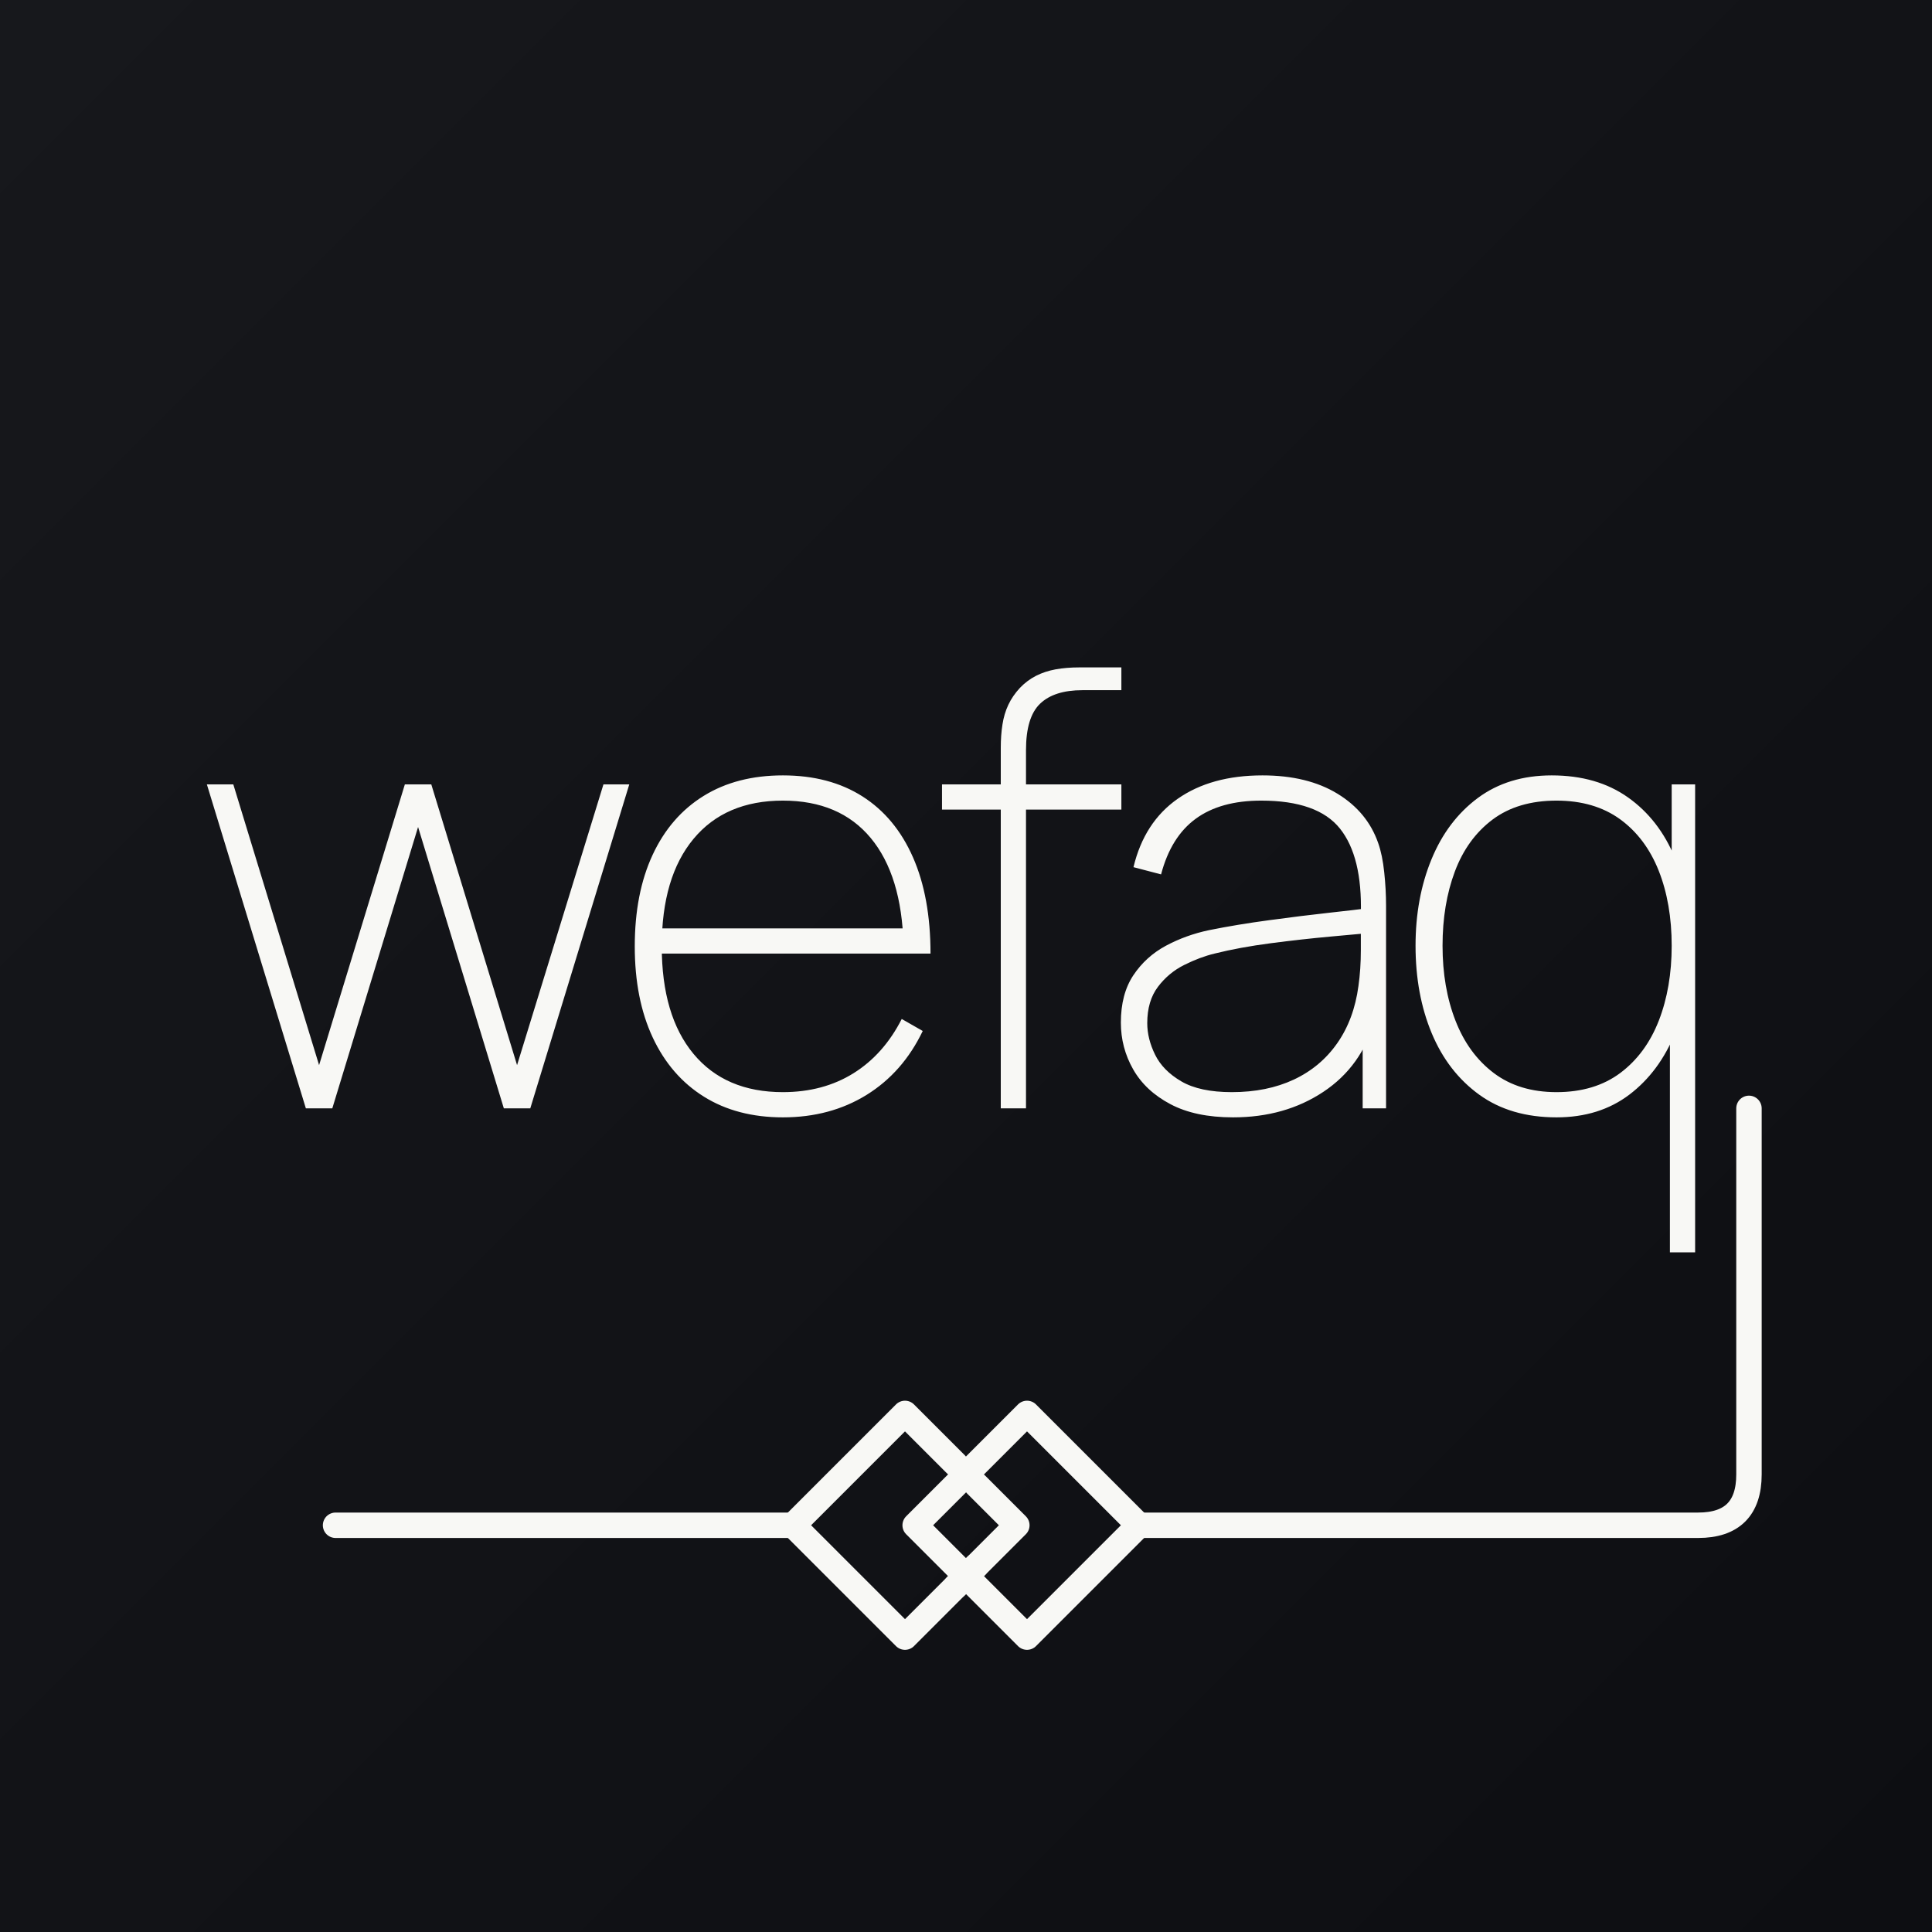
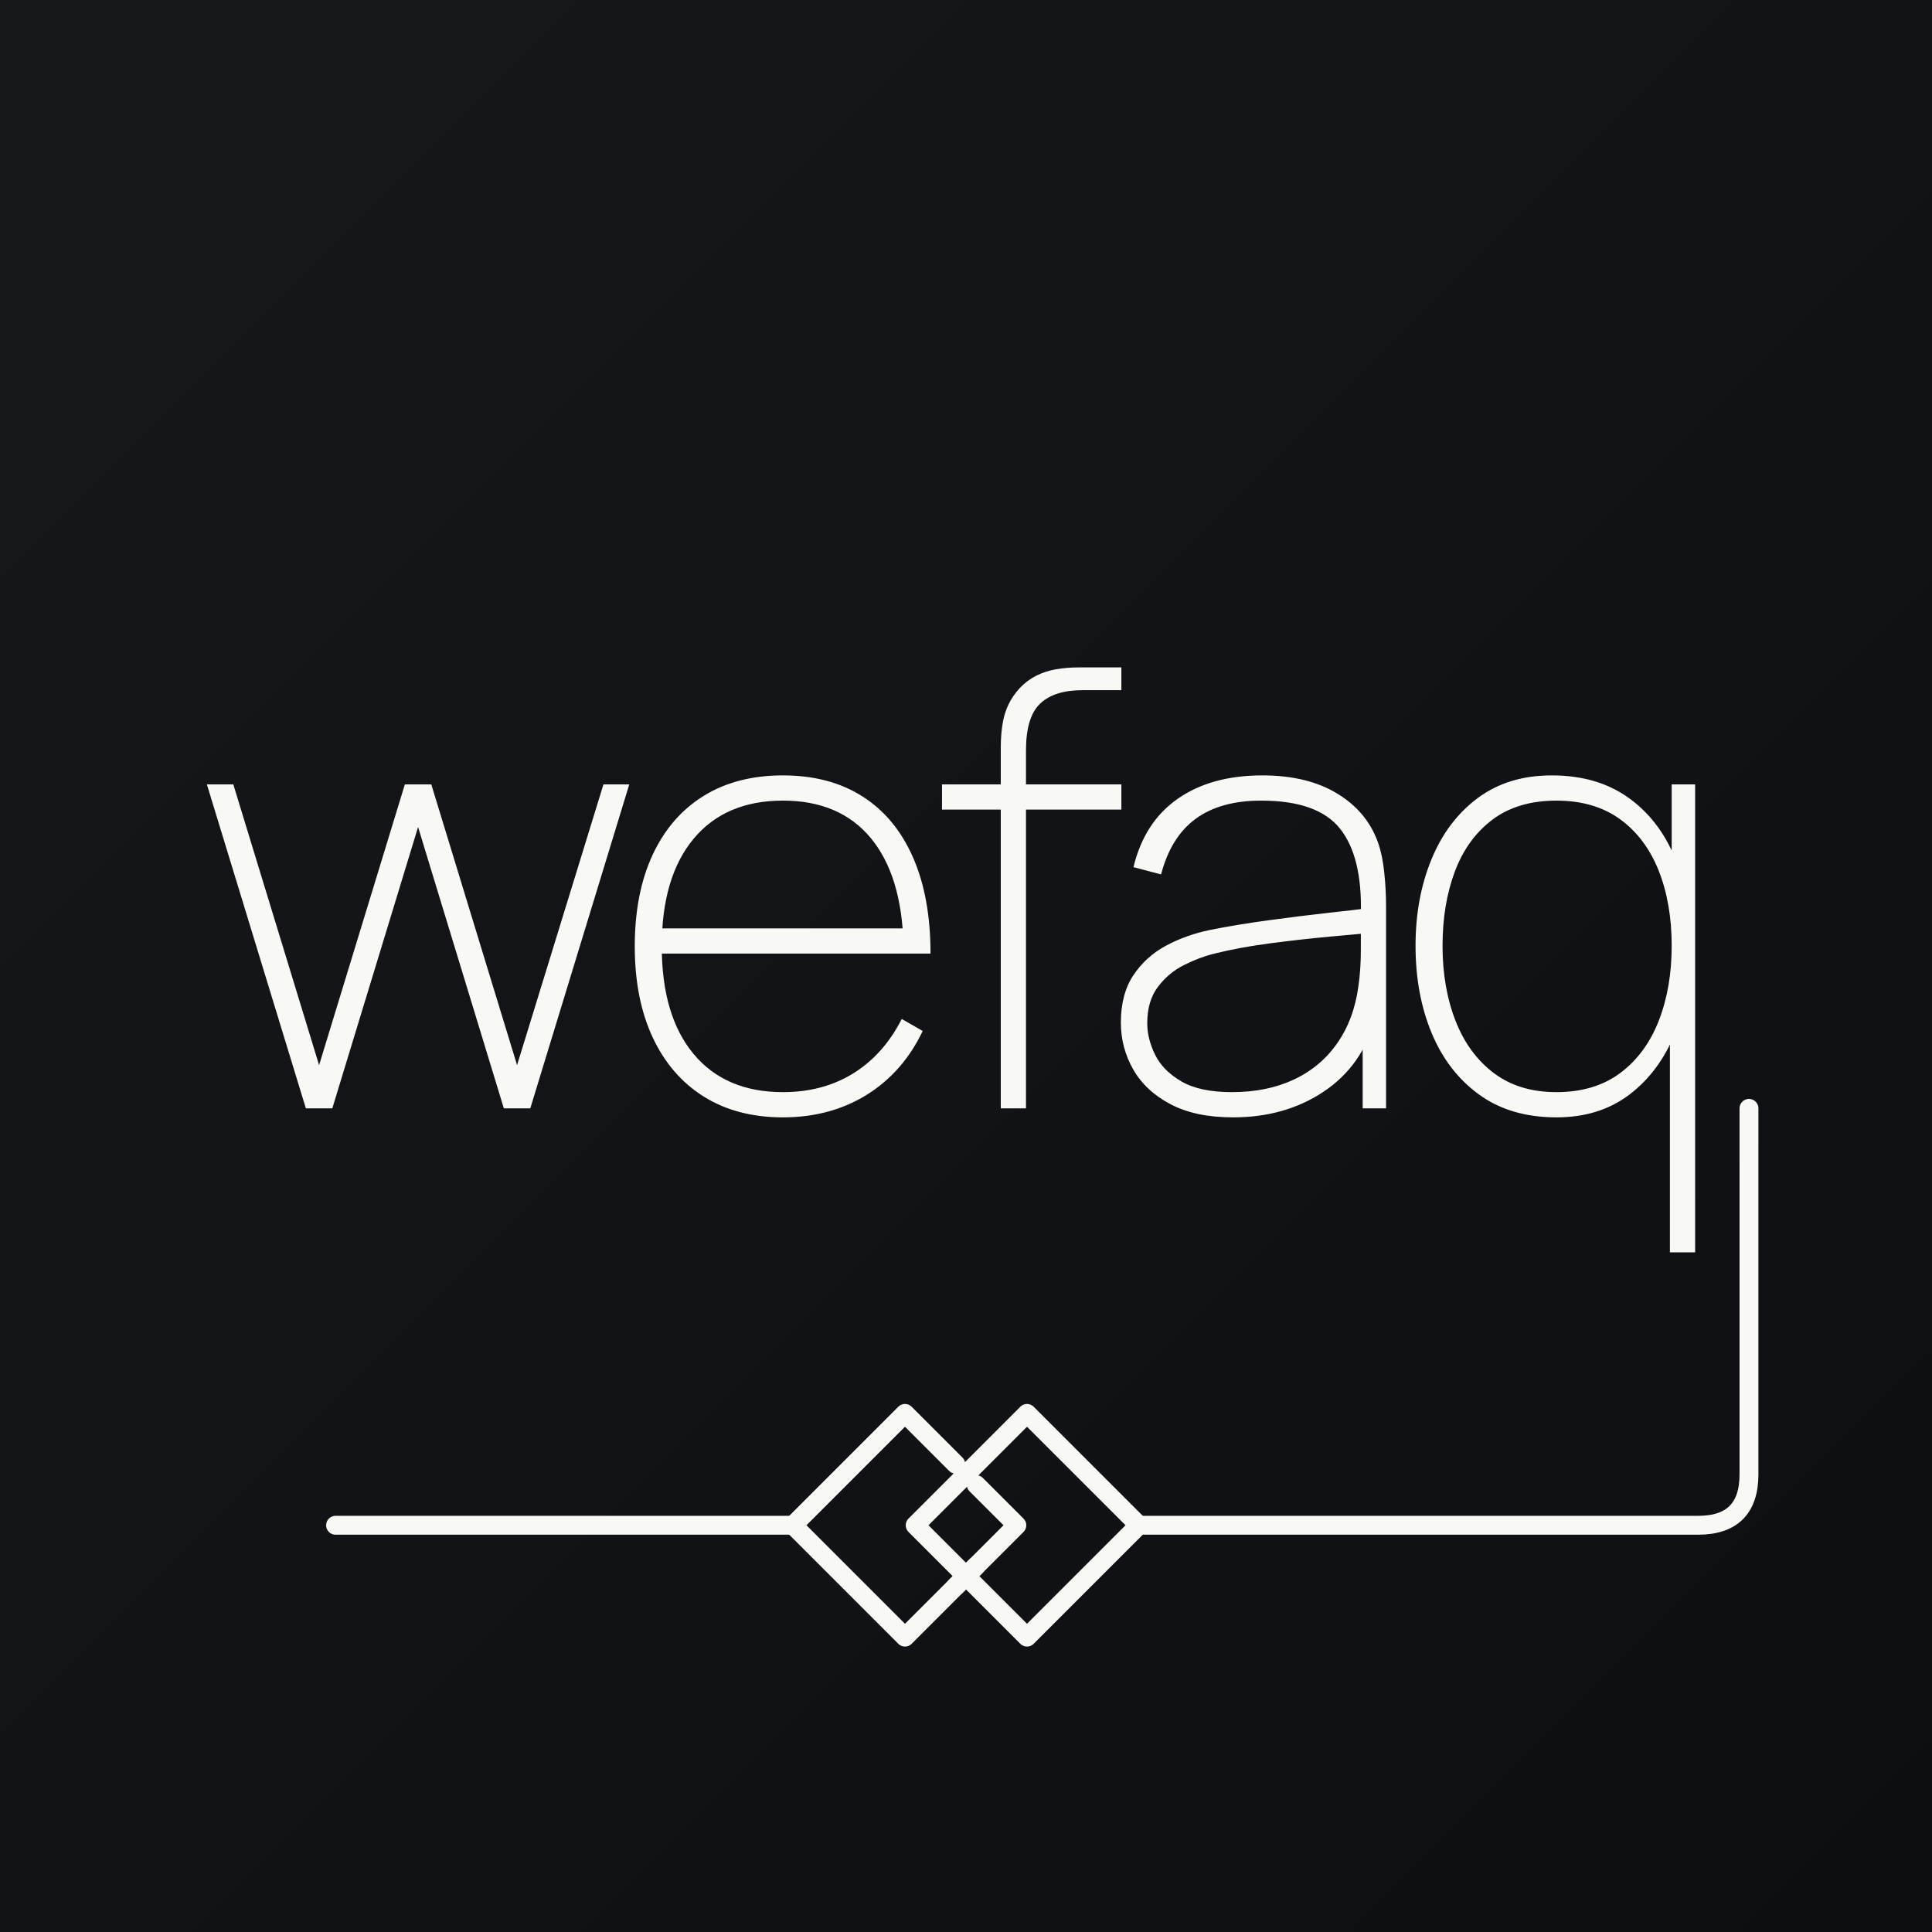
<svg xmlns="http://www.w3.org/2000/svg" viewBox="0 0 512 512" width="512" height="512">
  <defs>
    <linearGradient id="surface" x1="0" y1="0" x2="512" y2="512" gradientUnits="userSpaceOnUse">
      <stop stop-color="#17181C" />
      <stop offset="1" stop-color="#0D0E12" />
    </linearGradient>
  </defs>
  <rect width="512" height="512" fill="url(#surface)" />
-   <g transform="translate(256 256) scale(1.347368) translate(-256 -250)" shape-rendering="geometricPrecision" text-rendering="geometricPrecision">
+   <g transform="translate(256 256) scale(1.347368) translate(-256 -250)" shape-rendering="geometricPrecision">
    <path fill="#F8F8F5" d="M131.36 278L126.16 278L106.69 214.28L111.89 214.28L128.76 269.50L145.63 214.28L150.83 214.28L167.70 269.50L184.69 214.28L189.77 214.28L170.30 278L165.10 278L148.23 222.66 M219.99 279.77Q210.97 279.77 204.45 275.70Q197.93 271.63 194.39 264.08Q190.85 256.52 190.85 246.14Q190.85 235.70 194.36 228.14Q197.87 220.59 204.39 216.55Q210.91 212.51 219.99 212.51Q229.14 212.51 235.63 216.64Q242.12 220.77 245.57 228.62Q249.02 236.46 249.02 247.56L243.71 247.56L243.71 245.90Q243.36 232.16 237.25 224.81Q231.14 217.47 219.99 217.47Q208.66 217.47 202.41 224.99Q196.16 232.51 196.16 246.14Q196.16 259.77 202.41 267.29Q208.66 274.81 219.99 274.81Q227.90 274.81 233.86 271.10Q239.82 267.38 243.36 260.42L247.49 262.78Q243.59 270.92 236.45 275.35Q229.31 279.77 219.99 279.77M245.95 247.56L194.03 247.56L194.03 242.60L245.95 242.60 M267.80 278L262.84 278L262.84 207.08Q262.84 204.60 263.17 202.51Q263.49 200.41 264.32 198.64Q265.14 196.88 266.62 195.28Q268.04 193.81 269.78 192.92Q271.52 192.04 273.64 191.65Q275.76 191.27 278.30 191.27L286.56 191.27L286.56 195.75L278.89 195.75Q273.35 195.75 270.57 198.41Q267.80 201.06 267.80 207.55L267.80 278M286.56 219.24L251.28 219.24L251.28 214.28L286.56 214.28 M308.53 279.77Q301.09 279.77 296.20 277.17Q291.30 274.58 288.88 270.33Q286.46 266.08 286.46 261.13Q286.46 255.52 288.91 251.83Q291.36 248.15 295.31 246.02Q299.27 243.90 303.81 242.95Q309.35 241.83 315.70 240.98Q322.04 240.12 327.41 239.53Q332.78 238.94 335.43 238.59L333.66 239.77Q333.96 228.50 329.56 222.98Q325.17 217.47 314.07 217.47Q306.05 217.47 301.18 221.04Q296.31 224.60 294.37 231.98L288.94 230.56Q291.06 221.71 297.64 217.11Q304.22 212.51 314.31 212.51Q323.16 212.51 329.06 216.11Q334.96 219.71 337.08 225.84Q337.91 228.20 338.26 231.57Q338.62 234.93 338.62 238.12L338.62 278L334.02 278L334.02 260.54L336.38 260.65Q333.84 269.74 326.29 274.75Q318.74 279.77 308.53 279.77M308.29 274.81Q315.20 274.81 320.48 272.34Q325.76 269.86 329.03 265.17Q332.31 260.48 333.19 253.93Q333.66 250.62 333.66 246.85Q333.66 243.07 333.66 241.42L336.26 243.43Q333.13 243.72 327.61 244.22Q322.10 244.72 315.96 245.52Q309.83 246.32 304.87 247.56Q301.98 248.26 298.91 249.80Q295.84 251.33 293.75 254.10Q291.65 256.88 291.65 261.24Q291.65 264.31 293.19 267.44Q294.72 270.57 298.35 272.69Q301.98 274.81 308.29 274.81 M372.15 279.77Q363.12 279.77 356.96 275.32Q350.79 270.86 347.60 263.22Q344.42 255.58 344.42 246.02Q344.42 236.64 347.55 229.03Q350.67 221.42 356.66 216.96Q362.65 212.51 371.20 212.51Q380.11 212.51 386.22 216.85Q392.33 221.18 395.45 228.76Q398.58 236.35 398.58 246.02Q398.58 255.52 395.48 263.16Q392.39 270.80 386.49 275.29Q380.59 279.77 372.15 279.77M372.15 274.81Q379.64 274.81 384.69 271.04Q389.73 267.26 392.27 260.74Q394.80 254.22 394.80 246.02Q394.80 237.70 392.24 231.24Q389.67 224.78 384.63 221.12Q379.58 217.47 372.15 217.47Q364.54 217.47 359.55 221.21Q354.57 224.96 352.15 231.42Q349.73 237.88 349.73 246.02Q349.73 254.22 352.27 260.74Q354.80 267.26 359.79 271.04Q364.77 274.81 372.15 274.81M399.41 306.32L394.45 306.32L394.45 264.43L394.80 264.43L394.80 214.28L399.41 214.28" />
-     <g stroke="#F8F8F5" stroke-width="5" stroke-linecap="round" stroke-linejoin="round" fill="none" vector-effect="non-scaling-stroke" shape-rendering="geometricPrecision">
+     <g stroke="#F8F8F5" stroke-width="3.711" stroke-linecap="round" stroke-linejoin="round" fill="none" shape-rendering="geometricPrecision">
      <line x1="132" y1="360" x2="222" y2="360" />
      <path d="M 290 360 L 400 360 Q 410 360 410 350 L 410 278" />
      <path d="M222 360 L 244 338 L 254 348" />
      <path d="M258 352 L 266 360 L 254 372" />
      <path d="M258 368 L 244 382 L 222 360" />
      <path d="M246 360 L 268 338 L 290 360 L 268 382 L 246 360 Z" />
    </g>
  </g>
</svg>
